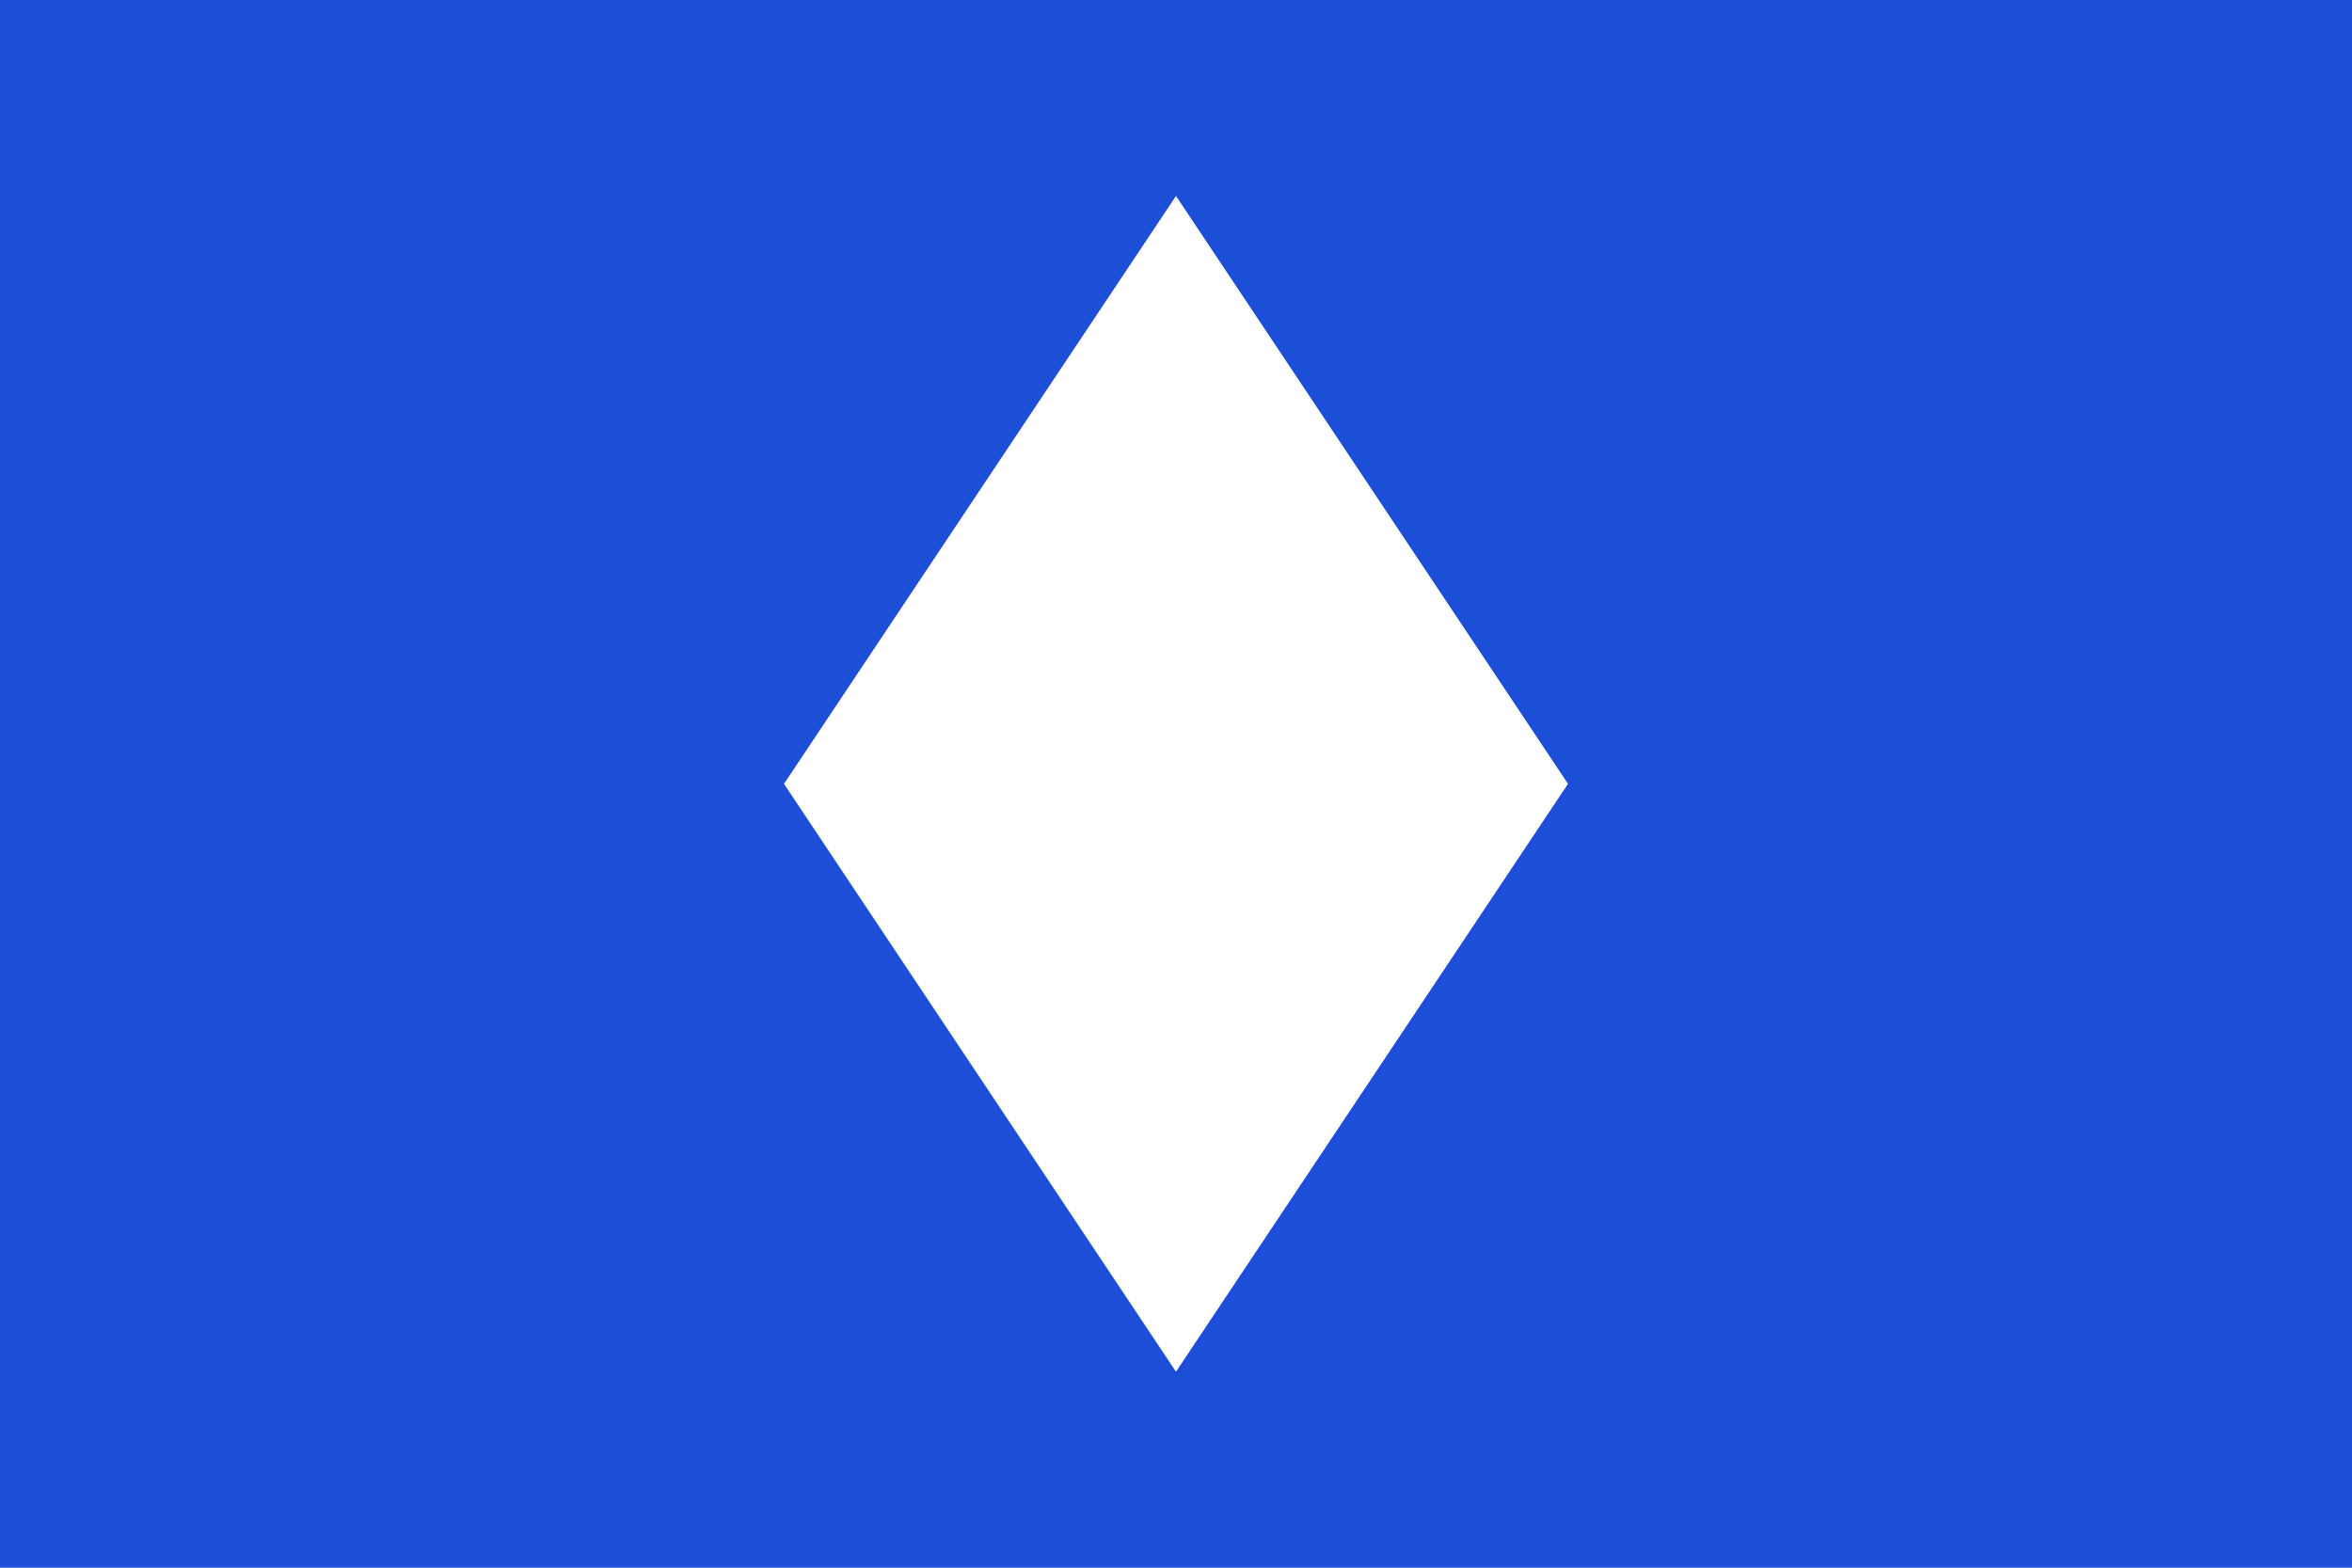
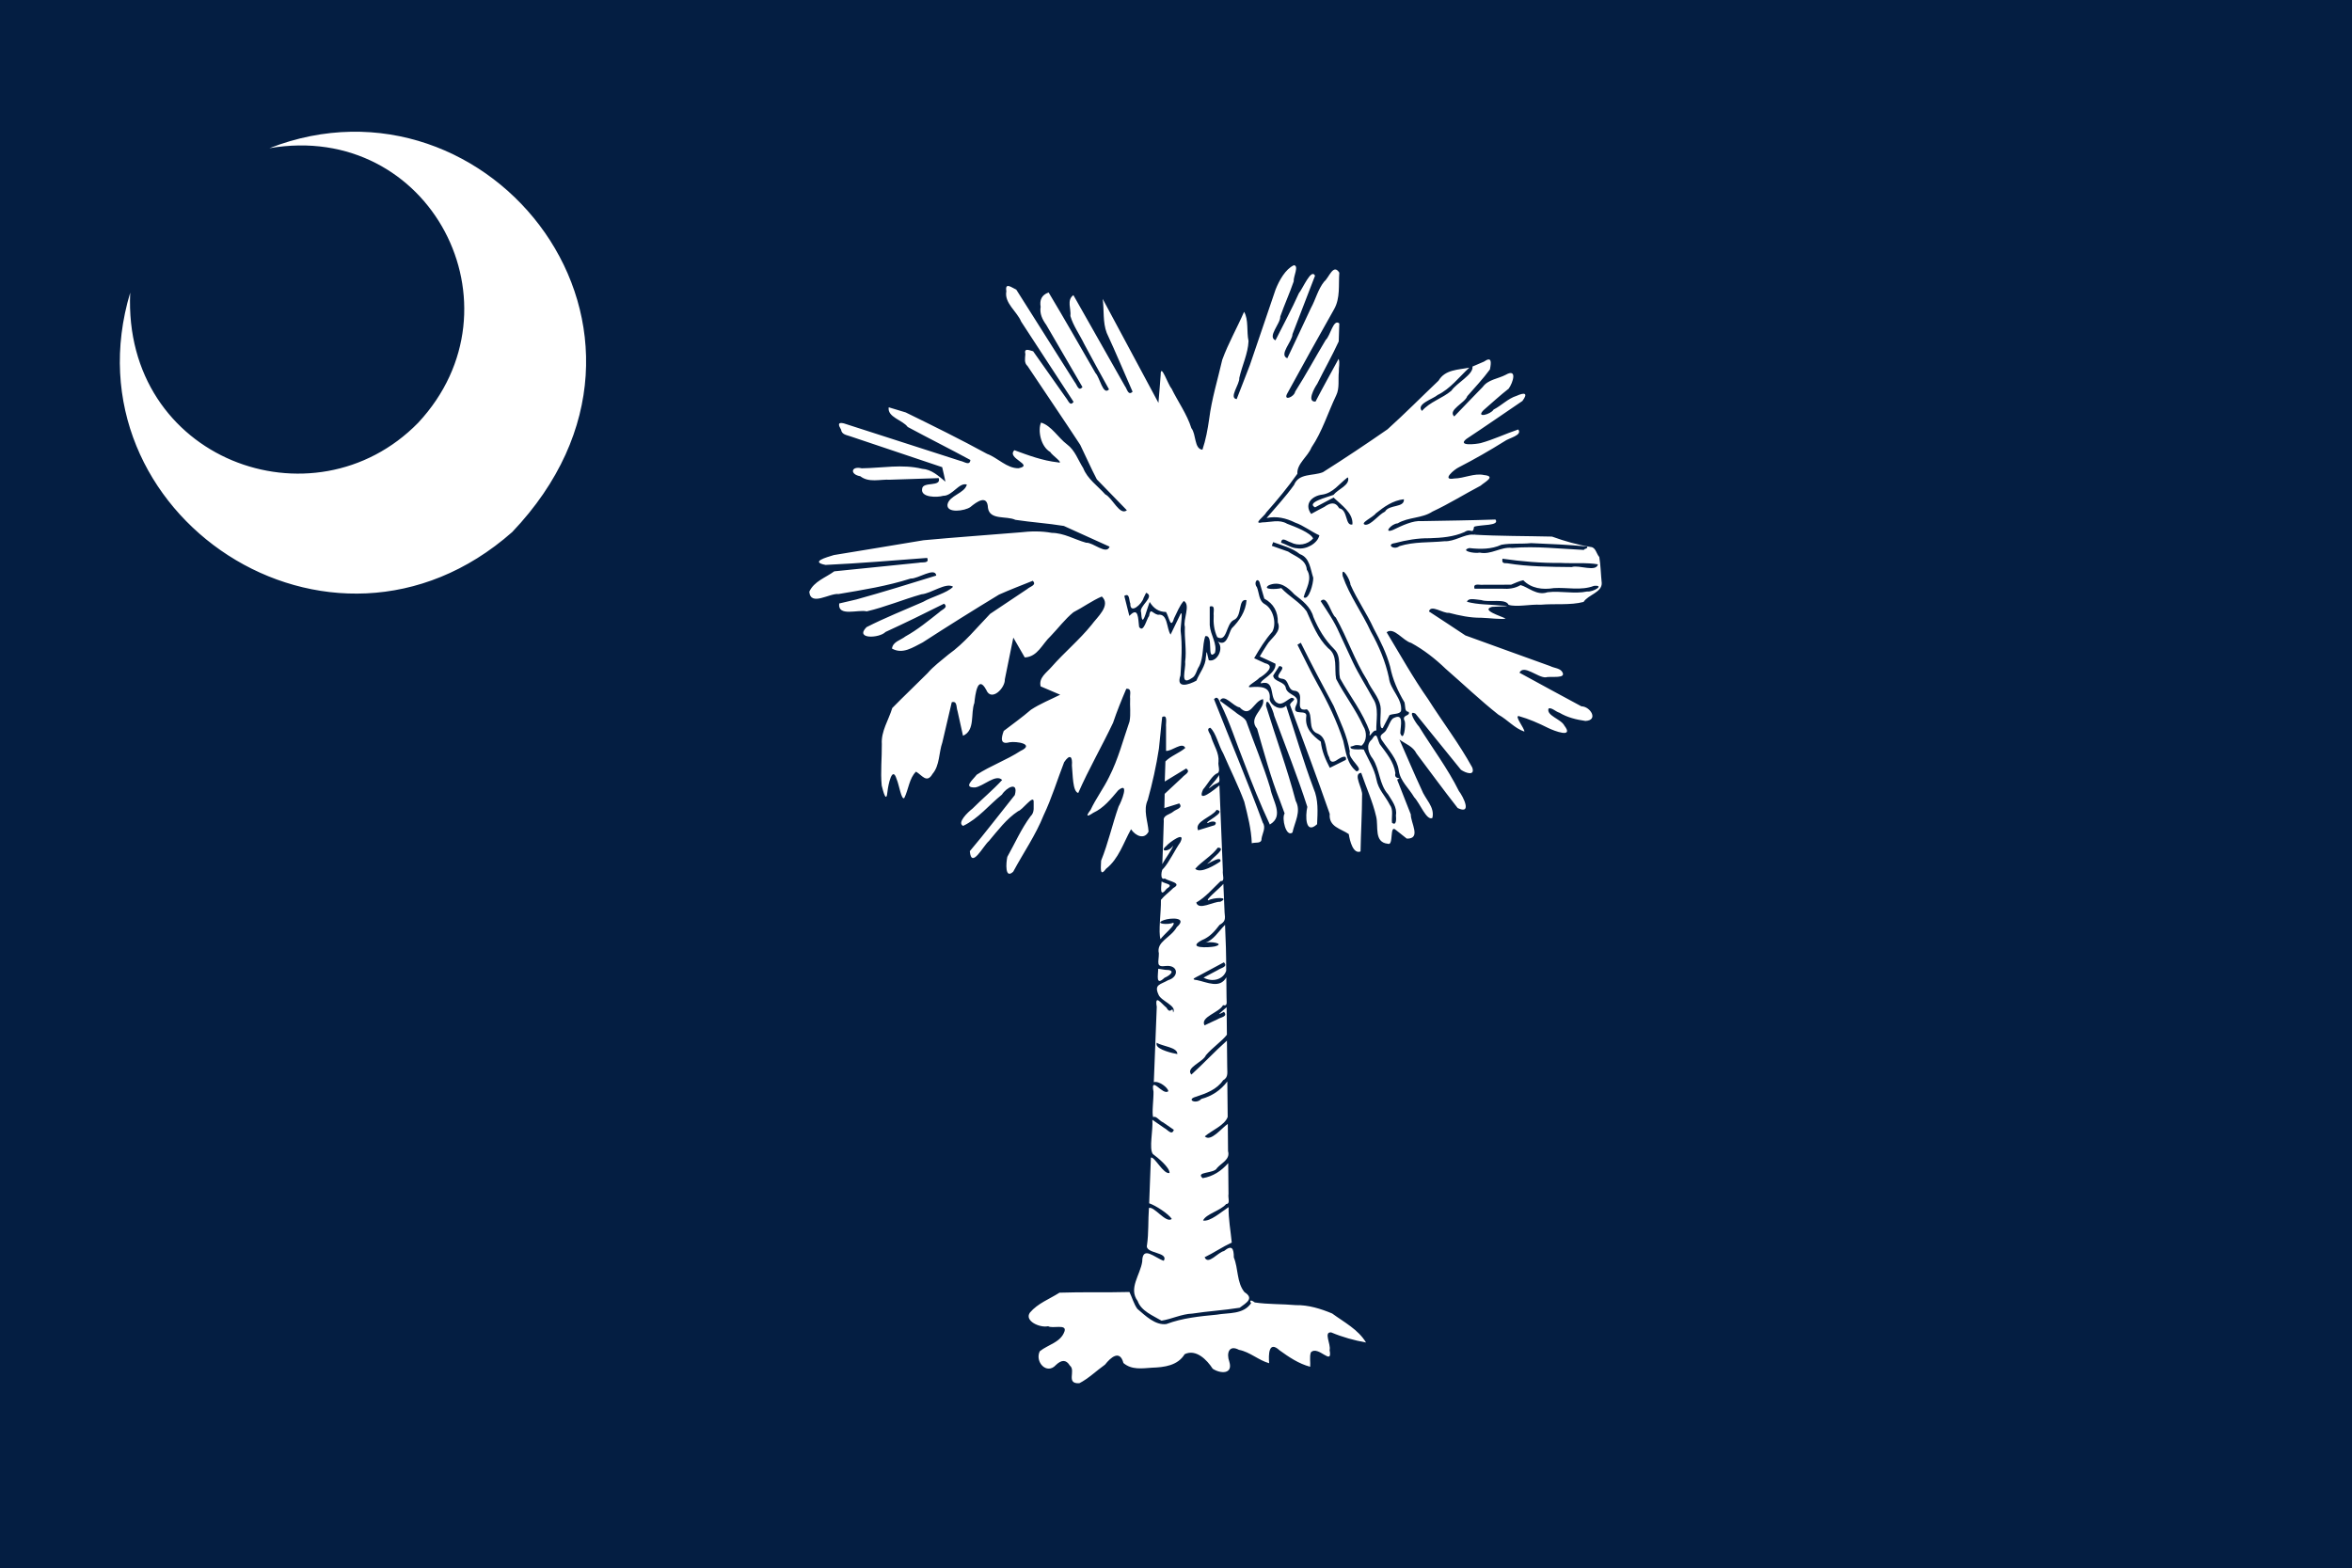
- <svg xmlns="http://www.w3.org/2000/svg" width="24" height="16" viewBox="0 0 24 16">
-   <rect x="0" y="0" width="24" height="16" fill="#1D4ED8" />
-   <polygon points="12,2 16,8 12,14 8,8" fill="#FFFFFF" />
+ <svg xmlns="http://www.w3.org/2000/svg" width="750" height="500" xml:space="preserve">
+   <rect style="opacity:1;fill:#041e42;fill-rule:nonzero;stroke:none;stroke-width:1;stroke-linecap:butt;stroke-linejoin:miter;stroke-miterlimit:4;stroke-dasharray:none;stroke-dashoffset:0;fill-opacity:1" x="-375" y="-250" rx="0" ry="0" width="750" height="500" transform="matrix(1.00067 0 0 1.001 375.25 250.25)" />
+   <path style="stroke:none;stroke-width:1;stroke-dasharray:none;stroke-linecap:butt;stroke-dashoffset:0;stroke-linejoin:miter;stroke-miterlimit:4;fill:#fff;fill-rule:evenodd;opacity:1" d="M41.52 93.346C20.372 163.847 105.406 220.814 163.328 169.699c60.744-63.782-7.044-149.927-77.441-122.428 51.379-8.834 82.004 50.53 47.455 87.572-33.371 34.089-94.226 11.688-91.822-41.497zM412.563 84.605c-2.695 1.253-4.686 4.898-5.823 7.775-2.699 8.032-5.474 16.047-8.186 24.064-1.415 3.606-2.781 7.274-4.207 10.852-2.616-.353 1.032-4.823.831-6.736.865-3.926 2.787-7.764 2.951-11.771-.658-3.0.067-6.894-1.423-9.336-2.223 5.13-5.039 10.044-6.953 15.289-1.439 6.295-3.37 12.477-4.177 18.9-.482 3.325-1.067 6.603-2.146 9.791-2.662-.248-1.959-4.94-3.525-6.874-1.421-4.519-4.282-8.429-6.35-12.67-1.057-1.051-3.485-8.437-3.441-4.321-.238 2.974-.442 5.951-.714 8.922-5.917-11.057-11.851-22.105-17.775-33.159.482 3.591-.015 7.461 1.29 10.854 2.873 6.194 5.498 12.499 8.242 18.75-1.444 1.367-1.735-.892-2.456-1.81-5.473-9.663-10.946-19.326-16.419-28.989-2.21 1.553-.671 4.416-.956 6.655.903 3.139 2.983 5.951 4.4 8.924 2.59 4.846 5.253 9.669 7.913 14.465-1.907 2.102-2.945-3.85-4.31-5.191-4.949-8.586-9.847-17.203-14.943-25.703-2.233.772-2.924 2.407-2.548 4.571-.369 2.168.529 4.012 1.783 5.754 3.829 6.628 7.695 13.235 11.556 19.844-1.308 1.519-1.708-.7-2.471-1.588-6.213-9.831-12.426-19.663-18.639-29.494-1.512-.68-3.65-2.495-3.166.518-.719 3.771 3.38 6.408 4.72 9.67 5.526 8.55 11.221 17.146 16.724 25.613-1.152 1.553-1.68-.43-2.423-1.283-3.492-4.952-6.983-9.904-10.475-14.856-1.304-.339-2.979-1.186-2.486.929-.086 1.343-.444 2.759.696 3.771 5.586 8.383 11.276 16.723 16.796 25.133 1.791 3.664 3.423 7.438 5.312 11.033 3.19 3.282 6.379 6.565 9.569 9.847-2.29 1.843-4.609-4.008-6.89-5.065-2.415-2.718-5.664-4.891-7.027-8.372-1.657-2.59-2.607-5.682-5.163-7.576-2.831-2.124-5.006-5.993-8.29-6.955-1.061 2.34-.196 7.605 2.984 9.414.317.873 4.775 3.875 2.327 3.259-4.8-.527-9.308-2.206-13.805-3.864-2.718 2.607 6.488 4.694 1.321 5.757-3.737.051-6.62-3.338-10.036-4.593-8.514-4.656-17.237-8.944-25.943-13.213-1.807-.545-3.615-1.09-5.422-1.636-.503 3.153 4.424 4.042 6.06 6.272 6.604 3.566 13.371 6.945 19.988 10.527-.212 1.989-2.007.485-3.208.293-12.385-3.988-24.77-7.976-37.155-11.965-2.08-.497-1.718.594-.876 1.998.207 1.623 1.82 1.704 3.078 2.173 9.722 3.262 19.435 6.552 29.163 9.797.383 1.533.704 3.081 1.038 4.625-2.21-1.82-4.388-3.902-7.415-4.099-6.332-1.568-12.857-.239-19.276-.165-3.426-.821-3.87 1.944-.458 2.534 2.741 2.13 6.276.934 9.463 1.103 5.183-.155 10.366-.321 15.548-.506.918 2.953-5.06.977-5.287 3.375-.598 2.848 4.776 2.848 6.715 2.266 2.964.05 5.019-4.344 7.538-3.596-.658 2.818-5.606 3.448-6.168 6.363-.373 2.921 5.588 2.061 7.303.813 1.989-1.653 5.414-4.148 5.597.279.579 4.001 5.869 2.452 8.746 3.807 5.127.782 10.377 1.106 15.457 1.946 4.86 2.206 9.737 4.395 14.587 6.611-.997 2.752-5.272-1.421-7.487-1.258-3.67-1.024-7.052-3.108-10.95-3.146-3.371-.619-6.756-.547-10.139-.153-10.248.856-20.517 1.551-30.753 2.508-9.526 1.609-19.076 3.15-28.601 4.724-2.419.751-7.68 2.169-2.643 3.146 10.815-.508 21.608-1.418 32.404-2.234.78 1.888-1.539 1.244-2.701 1.545-8.978.911-17.956 1.822-26.934 2.733-2.764 2.044-6.453 3.169-7.959 6.512.433 4.76 6.391.407 9.344.724 7.768-1.306 15.507-2.543 22.997-4.939 2.232.178 7.81-3.807 8.148-.944-8.469 2.613-16.96 5.261-25.501 7.628-1.819.425-3.637.85-5.456 1.275-.531 4.372 6.081 1.822 8.777 2.517 5.927-1.386 11.576-3.778 17.434-5.439 3.124-.257 7.856-3.919 10.119-2.415-2.011 2.053-6.682 3.137-9.602 4.836-6.027 2.637-12.139 5.058-18.014 8.052-3.869 3.92 4.111 3.56 6.071 1.53 6.276-2.879 12.474-5.918 18.657-9.018 1.516 1.254-.713 1.853-1.502 2.713-3.503 2.742-6.919 5.578-10.825 7.734-1.513 1.215-3.987 1.639-4.283 3.866 3.431 1.951 6.709-.415 9.784-1.951 8.038-5.204 16.169-10.294 24.35-15.258 3.537-1.584 7.166-2.956 10.759-4.404 1.388 1.386-.881 1.807-1.741 2.62-3.948 2.642-7.911 5.266-11.85 7.919-4.306 4.454-8.205 9.352-13.29 12.967-2.371 1.984-4.792 3.77-6.666 5.957-3.718 3.74-7.568 7.347-11.253 11.121-1.149 3.812-3.599 7.395-3.328 11.485.047 4.403-.453 8.854-.038 13.228.452 1.817 1.5 5.96 1.855 1.819.2-1.894 1.507-8.424 2.91-3.842.771 1.714 1.529 6.882 2.443 5.985 1.338-2.652 1.586-6.373 3.74-8.383 1.919 1.12 3.435 3.883 5.264.704 2.32-2.701 1.976-6.762 3.131-10.051.995-4.268 1.993-8.535 2.994-12.801 1.818-.526 1.388 1.676 1.841 2.805.582 2.63 1.164 5.261 1.746 7.891 3.969-1.72 2.349-7.085 3.628-10.479.254-2.544 1.063-9.241 3.795-4.129 1.605 3.849 6.051-.588 5.916-3.387.908-4.435 1.777-8.877 2.706-13.307 1.191 2.122 2.433 4.216 3.649 6.323 4.144-.192 5.57-4.349 8.258-6.812 2.416-2.508 4.57-5.414 7.251-7.596 3.055-1.575 5.918-3.678 9.06-5.034 3.066 2.834-1.561 6.661-3.303 9.092-3.888 4.803-8.686 8.76-12.756 13.41-1.607 1.854-4.12 3.411-3.446 6.171 2.042.91 4.172 1.738 6.229 2.661-3.107 1.557-6.446 2.897-9.312 4.782-2.776 2.401-5.772 4.532-8.683 6.764-.786 2.112-1.294 4.498 1.831 3.619 2.231-.384 8.238.57 3.517 2.767-4.437 2.9-9.575 4.711-13.968 7.582-1.216 1.624-4.482 4.173-.503 4.058 2.657-.382 6.635-4.431 8.609-2.381-2.793 3.086-6.413 6.064-9.469 9.147-1.557 1.205-5.009 4.554-2.965 5.495 4.843-2.315 8.245-6.667 12.371-9.982 1.45-2.303 5.335-4.349 4.105.141-4.79 5.963-9.42 12.096-14.348 17.903.496 5.832 4.246-1.674 6.094-3.239 2.881-3.401 5.559-7.044 9.324-9.531 1.307-.284 4.754-5.195 4.937-3.188-.088 1.67.428 3.534-.991 4.833-2.978 4.015-4.969 8.607-7.408 12.948-.403 1.874-.82 7.259 1.888 4.719 3.224-6.012 7.157-11.635 9.695-18.001 2.602-5.46 4.357-11.321 6.538-16.919 1.835-2.739 2.732-1.811 2.477 1.052.296 2.663.184 8.36 2.022 8.763 3.342-7.635 7.537-14.856 11.099-22.377 1.233-3.67 2.698-7.274 4.221-10.844 1.919-.201 1.038 1.883 1.227 3.093-.129 2.428.257 4.94-.189 7.316-2.07 5.945-3.623 12.076-6.51 17.704-1.75 3.619-4.224 6.88-5.917 10.52-1.696 2.209-1.067 2.226.845.927 3.38-1.548 5.65-4.45 7.994-7.211 3.686-2.956.949 3.766.1 5.192-2.005 5.684-3.302 11.648-5.572 17.262-.028 1.701-.618 5.612 1.549 2.618 4.068-3.181 5.549-8.276 7.983-12.622 1.476 2.156 4.252 3.402 5.597.743-.226-3.358-1.774-6.838-.263-10.09 1.493-5.379 2.719-10.859 3.561-16.373.405-3.352.631-6.742 1.046-10.082 1.865-.961 1.077 2 1.227 3.124v7.666c1.827.201 5.18-3.037 6.135-.912-1.844 1.58-4.661 2.558-6.331 4.277-.071 2.14-.142 4.28-.213 6.42 2.276-1.384 4.551-2.768 6.827-4.153 1.614 1.135-.525 1.92-1.257 2.859-1.867 1.742-3.734 3.484-5.601 5.226-.031 1.51-.063 3.02-.094 4.53 1.582-.497 3.176-.96 4.75-1.479 1.298 1.477-.941 1.81-1.869 2.58-1.05.975-3.409 1.142-3.068 2.976-.119 4.609-.288 9.216-.474 13.823.832-1.647 3.767-5.613 3.338-5.838-.962 1.883-4.463 2.009-2.079.05.991-1.204 6.393-5.049 4.486-1.207-1.859 2.682-3.475 6.252-5.427 8.454-.555-.054-1.221 3.888.461 3.109 1.397.95 5.708 1.384 2.73 3.038-1.274 1.279-2.869 2.417-3.949 3.782.088 3.857-.884 10.282-.129 12.523 1.138-1.599 4.883-4.488 4.097-5.243-1.579.755-6.393.395-3.024-.83 2.052-.778 7.784-.997 4.121 2.234-1.952 3.479-6.599 4.574-5.722 8.379.018 2.808-1.132 4.523 2.304 4.009 3.933-.344 4.207 3.488.662 4.537-2.438 1.423-4.569 1.33-3.096 4.562.759 2.124 6.004 3.557 4.688 5.757-.196-2.481-.754.957-2.111-1.532-1.67-1.332-3.82-4.499-3.114-.298-.307 8.014-.624 16.027-.941 24.041 1.653-.506 4.585 1.81 4.615 2.883-1.705 1.581-5.774-5.324-4.716.144.057 2.463-.591 7.014-.09 8.16.82-.69 2.123 1.283 3.13 1.624 1.149.795 2.298 1.589 3.447 2.384-.633 1.953-1.981-.06-3.059-.579-1.266-.877-2.533-1.753-3.799-2.63.297 3.258-1.134 9.253.177 10.938 1.495 1.102 5.401 4.271 5.305 6.042-1.933.516-4.724-5.251-5.941-4.922-.188 4.863-.362 9.726-.548 14.589 2.03.681 6.142 3.324 7.214 4.988-1.834 1.554-5.706-4.217-7.293-3.484-.288 3.928-.052 7.944-.615 11.826-.745 2.823 7.032 2.126 5.35 5.01-2.868-.946-6.849-5.049-6.872.254-.613 4.227-4.461 8.544-1.465 12.55 1.153 3.253 4.847 4.638 7.613 6.292 3.267-.515 6.403-2.13 9.805-2.257 5.014-.777 10.114-1.057 15.112-1.864 2.112-1.54 4.729-2.992 1.546-4.967-2.534-3.111-1.932-7.545-3.402-11.077-.003-2.875-.594-4.125-3.124-2.049-1.983.393-5.065 4.621-6.188 1.986 2.963-1.434 5.651-3.299 8.651-4.688-.355-3.762-1.082-7.504-1.007-11.294-2.37 1.529-5.871 4.707-8.146 4.269.928-2.117 5.461-3.048 7.391-5.275 1.403-.019.486-2.009.725-3.185-.032-3.28-.064-6.559-.096-9.839-2.196 2.479-4.824 4.246-8.148 4.782-2.472-2.161 3.773-1.383 4.58-3.223 1.495-1.689 4.258-2.741 3.517-5.38-.025-2.9-.05-5.8-.075-8.7-1.932 1.283-5.472 5.884-7.338 3.978 2.018-1.798 6.385-3.517 7.3-6.207-.04-3.766-.079-7.533-.119-11.299-2.083 2.782-4.925 4.688-8.289 5.565-1.651 1.831-5.019.205-1.662-.711 3.275-1.086 6.582-2.272 8.619-5.249 1.851-.992 1.229-2.755 1.295-4.582-.03-2.683-.06-5.365-.089-8.048-3.912 3.468-7.445 7.314-11.326 10.822-2.043-2.156 3.796-4.026 4.625-6.166 1.931-2.314 5.206-4.551 6.696-6.54-.03-2.927-.06-5.854-.09-8.781-1.491 1.379-3.905 3.127-.849 1.479 1.368 1.54-1.033 1.697-2.04 2.365-1.385.649-2.775 1.289-4.158 1.945-1.446-2.716 4.68-4.047 5.901-6.436 1.653.406 1.041-1.152 1.116-2.76-.021-2.042-.043-4.083-.064-6.125-2.044 3.721-6.116 1.563-9.366.888-2.4-.196-.142-.928.856-1.522 2.575-1.383 5.149-2.765 7.724-4.148 1.452 1.465-.943 1.743-1.914 2.461-1.522.805-3.045 1.61-4.567 2.415 2.854 1.599 6.354.576 7.23-2.197.008-4.904-.134-9.723-.371-14.634-2.256 2.267-3.551 4.746-6.355 5.757 1.312-.606 6.72.181 3.083 1.133-2.086.417-9.05.682-4.177-1.975 2.489-.978 4.105-2.795 5.688-4.884 1.882-1.084 1.864-1.819 1.609-4.034-.128-3.018-.255-6.035-.383-9.053-1.142 1.404-6.007 5.249-4.766 5.245 1.456-.918 7.165-1.184 3.771.464-2.177-.138-6.882 2.894-7.656.237 3.033-1.742 5.263-4.461 7.796-6.858 1.483.19.506-1.99.692-3.338-.365-9.059-.73-18.118-1.095-27.178-1.425 1.265-7.391 6.087-5.21 1.301 1.463-1.676 2.953-4.608 4.577-5.178 1.063-.546.093-2.524.34-3.644.245-2.773-1.446-5.135-2.273-7.68-.058-1.04-2.007-2.858-.349-3.166 1.805 1.533 2.659 5.695 4.121 8.158 2.224 5.148 4.764 10.182 6.721 15.431 1.082 4.368 2.234 8.722 2.391 13.245 1.111-.405 3.183.265 3.106-1.467.259-1.704 1.49-3.461.409-5.092-4.872-13.259-10.413-26.254-15.564-39.405 1.222-1.269 1.627.461 2.106 1.492 2.997 5.974 4.954 12.4 7.451 18.595 2.534 6.718 5.199 13.398 8.249 19.898 4.694-2.731.812-7.621.149-11.594-2.194-7.266-5.159-14.277-7.701-21.428-.755-1.271-2.404-1.867-3.501-2.879-1.616-1.192-3.273-2.4-4.865-3.581 1.324-2.5 4.263 1.895 6.295 2.112 3.494 3.681 4.354-1.977 7.454-2.627.869 3.19-5.024 5.772-1.886 9.456 2.261 7.714 4.29 15.506 7.285 22.978.496 1.347.997 2.692 1.49 4.04-1.013 1.456.43 7.688 2.495 6.082.708-3.364 2.86-6.694 1.032-10.094-2.682-10.251-6.364-20.209-9.464-30.339.041-3.692 2.347 1.574 2.605 3.161 3.563 9.677 7.418 19.265 10.568 29.083-.669 2.884-.648 8.984 3.115 5.537.169-3.851.469-7.794-1.133-11.42-3.258-8.67-5.847-17.594-8.746-26.395-1.656 1.801-4.769.076-5.253-1.913.556-4.373-3.055-4.251-6.316-3.97-1.426-.139 2.49-2.183 2.949-2.926 1.762-.968 5.516-3.932 1.896-4.727-1.157-.531-2.307-1.076-3.469-1.597 1.728-2.974 3.518-5.892 5.807-8.48 1.41-2.571.339-7.183-2.397-8.751-1.984-1.09-1.761-3.604-2.546-5.467-1.036-1.097.003-3.211.829-1.62.516 1.772 1.031 3.544 1.547 5.316 2.988 1.603 4.375 4.234 4.306 7.552 1.363 3.096-2.229 4.974-3.554 7.318-.789 1.148-1.456 2.385-2.199 3.566 1.663.784 3.362 1.497 5.002 2.328.344 3.126-5.051 5.193-4.656 6.26 5.237-1.405 2.058 5.893 6.011 6.491 1.343-.013 2.511-1.349 3.783-1.905 2.268.429-.952 1.486-.418 2.499 4.227 11.493 8.567 22.996 12.583 34.535-.383 4.175 3.595 4.72 6.072 6.449.343 2.226 1.408 6.453 3.756 5.545.101-5.955.474-11.944.491-17.877.34-2.033-3.114-6.959-.283-7.204 1.589 4.656 3.693 9.195 4.785 13.988.769 3.113-.763 8.17 3.701 8.633 1.97.801.445-6.354 2.556-4.406l3.492 2.768c4.725.113 1.212-5.067 1.29-7.708-1.486-3.694-2.897-7.434-4.373-11.137 2.2-.91-1.182.322-.545-2.037-.508-3.653-2.875-6.401-4.994-9.257-.899-1.936-.838-4.228-2.517-1.479-1.997 1.654-1.117 4.382.284 6.126 2.278 3.527 2.053 8.188 4.899 11.377 1.252 2.054 2.931 4.126 2.496 6.675.111 1.173.204 3.506-1.258 2.376-.195-1.991.535-4.144-.697-5.725-1.509-2.966-3.674-4.817-4.273-8.15-.654-3.351-2.523-6.215-3.932-9.249.316-.737-4.701.404-4.312-1.164 1.388-.195 1.142-.806 3.494-.283 1.781-1.506 1.763-4.342.566-6.229-2.363-5.295-6.002-9.936-8.651-15.069-.668-3.35.663-7.475-2.55-9.809-3.32-3.233-5-7.593-6.856-11.74-2.133-2.973-5.606-4.724-8.085-7.425-1.35.427-6.439.586-3.912-.938 3.482-1.393 5.879.594 8.096 2.952 2.527 1.965 5.211 3.997 6.058 7.223 1.576 3.767 3.628 7.252 6.547 10.143 2.572 2.415 1.244 6.276 1.929 9.374 3.166 5.743 7.402 10.987 9.532 17.24-.46 2.735.756-.875 2.055-.556-.123-3.097.955-7.285-1.048-10.171-2.091-3.888-4.527-7.637-6.418-11.609-1.316-2.835-2.927-6.38-4.394-9.474-1.54-3.575-3.778-6.785-5.894-10.031 2.109-2.206 3.208 4.149 4.845 5.254 3.684 6.517 6.003 13.716 10.03 20.049 1.175 2.78 3.666 5.219 4.193 8.179.405 1.77-.702 7.503.734 7.028.717-1.382 1.447-2.757 2.157-4.143 1.148-.544 3.42-.197 3.696-1.454.398-3.864-3.493-6.677-3.884-10.469-1.1-5.174-3.173-10.066-5.746-14.669-2.761-6.061-6.813-11.444-8.998-17.771-.578-3.691 2.415 1.021 2.477 2.744 2.125 4.835 5.227 9.178 7.422 13.998 2.091 3.921 4.09 7.875 5.239 12.193.787 4.06 2.462 7.814 4.576 11.37.363 1.623-.048 2.887 1.335 3.035.639 1.491-2.466.736-1.238 3.021.354 1.43-.371 6.832-1.443 3.758.094-2.535 1.289-6.658-2.333-4.717-.965.836-1.333 2.43-2.075 3.55-.61 1.523-2.891 1.416-1.338 3.577 2.031 3.025 4.734 5.717 5.265 9.482.431 3.358 3.22 5.633 4.908 8.534 1.83 1.88 3.976 7.637 5.811 6.604.82-3.575-2.319-5.96-3.468-9.066-2.456-5.254-4.684-10.613-7.03-15.918 1.906 1.375 4.335 2.176 5.422 4.432 4.364 5.812 8.654 11.683 13.139 17.401 4.699 2.257 1.813-3.601.378-5.443-3.584-7.232-8.49-13.702-12.724-20.562-.92-.938-3.861-5.502-1.114-4.097 4.833 5.965 9.666 11.93 14.499 17.895 1.633 1.116 4.582 2.045 3.601-.734-4.145-7.569-9.422-14.441-14.037-21.729-4.825-6.863-8.924-14.2-13.253-21.392 2.278-1.844 5.268 2.785 7.808 3.391 4.062 2.219 7.682 5.052 11.008 8.255 5.604 4.873 10.992 10.03 16.815 14.632 2.902 1.59 5.166 4.367 8.287 5.402.052-1.048-3.192-4.986-1.829-4.961 3.271.922 6.364 2.28 9.386 3.791 2.025.997 8.359 3.379 5.185-.749-1.01-2.066-5.822-3.184-5.036-5.425.893-.48 2.343 1.028 3.451 1.313 2.542 1.528 5.4 2.221 8.317 2.633 4.265-.191 1.585-4.633-1.296-4.662-6.611-3.522-13.171-7.147-19.751-10.722 1.364-2.763 5.827 1.624 8.4 1.479 1.503-.473 7.025.662 5.093-1.944-.818-1.002-2.509-1.035-3.68-1.645-9.015-3.265-18.048-6.49-27.053-9.781-3.842-2.588-7.748-5.097-11.609-7.645.59-2.366 4.461.682 6.386.44 3.373.881 6.763 1.609 10.267 1.567 2.25.062 6.969.634 7.788.26-1.49-.804-8.066-2.708-4.312-3.733 1.883-.116 7.801-.235 2.756-.423-3.579-.372-7.318-.244-10.774-1.194.442-1.279 2.23-.797 4.565-.549 2.549.874 7.712-.623 8.709 1.515 2.53.81 6.974-.23 10.23-.033 4.506-.396 9.462.226 13.683-.887 1.472-2.292 5.873-3.036 5.793-6.011-.294-2.761-.326-5.607-.779-8.315-.937-1.024-1.136-3.105-2.724-3.197-4.255-.698-8.324-1.868-12.358-3.317-8.396-.205-16.827-.129-25.199-.629-2.713-.177-5.943 2.28-9.06 2.108-4.816.484-9.735.086-14.405 1.575-1.801 1.396-4.305-.618-1.419-.977 3.608-.955 7.258-1.608 11.002-1.551 3.807-.122 7.634-.406 11.164-1.964 2.164-1.468 2.643 1.026 3.067-1.696 1.98-.751 8.318-.219 6.825-2.307-7.82.265-15.646.36-23.469.503-2.814-.278-6.402 1.46-9.186 2.8-3.263 1.319-.571-1.989 1.447-2.076 3.464-2.054 7.773-1.545 11.137-3.775 5.258-2.45 10.198-5.55 15.321-8.242 1.331-1.178 5.035-3.014 1.116-3.395-3.075-.709-6.362 1.062-9.547 1.099-4.201.742.005-2.919 1.584-3.624 4.906-2.522 9.706-5.28 14.398-8.205 1.489-1.136 5.881-1.911 4.467-3.807-3.977 1.328-7.915 3.229-11.986 4.341-1.377.328-7.623 1.1-4.538-1.335 5.997-3.961 11.899-8.067 17.845-12.098 1.981-2.661.546-2.729-1.831-1.643-2.753.838-4.805 3.089-7.37 4.398-.88 1.543-5.814 2.85-3.195.176 2.656-2.308 5.251-4.694 8.023-6.864 1.401-1.951 2.838-6.596-.968-4.407-2.453 1.292-5.607 1.484-7.316 3.87-3.02 3.139-6.097 6.256-9.082 9.409-2.182-2.046 3.461-4.302 4.156-6.469 2.451-2.807 5.032-5.536 7.232-8.538.465-2.461.573-4.194-1.925-2.479-1.214.522-2.429 1.045-3.643 1.567.365 2.539-5.023 5.19-6.732 7.708-2.894 2.47-6.829 3.508-9.375 6.449-2.034-2.172 3.563-3.821 5.002-5.096 4.069-1.98 6.822-5.71 10.099-8.714-3.585.727-7.716.579-9.815 4.153-5.428 5.159-10.71 10.5-16.265 15.51-6.772 4.696-13.655 9.298-20.606 13.685-3.179 1.28-7.697.228-9.203 4.062-2.656 3.735-5.801 7.077-8.76 10.567 3.182-.701 6.203.026 9.076 1.437 2.762.966 5.109 2.876 7.755 4.069-.59 2.629-4.217 4.622-7.072 4.14-1.794-.049-3.411-1.262-5.134-1.78.171-2.068 1.925-.399 3.096-.107 2.3 1.245 5.419.76 7.114-1.28-.884-1.815-5.576-3.649-8.299-4.663-2.471-1.485-5.303-.463-7.983-.43-3.17.72.885-2.089 1.353-3.186 3.508-3.943 6.865-8.009 9.909-12.324-.221-3.185 3.311-5.436 4.486-8.375 3.461-5.1 5.247-11.111 7.902-16.652 1.13-2.312.547-5.012.841-7.514-.084-1.357.397-2.837-.079-4.11-2.463 4.532-4.997 9.059-7.362 13.622-2.914.168-.3-4.45.54-5.65 2.24-4.527 4.766-8.977 6.86-13.539.061-1.909.121-3.818.182-5.727-1.887-1.64-2.837 3.956-4.335 5.267-3.279 5.46-6.307 11.101-9.726 16.458-.335 1.811-3.957 3.127-2.505.562 4.885-8.986 9.901-17.94 14.912-26.831 2.014-3.571 1.367-7.74 1.654-11.657-1.931-3.051-3.278 1.642-4.825 2.854-1.979 2.458-2.707 5.685-4.227 8.445-2.466 5.355-5.023 10.676-7.528 16.008-2.803-1.155 1.617-5.341 1.654-7.695 2.403-6.209 4.794-12.423 7.186-18.637-1.198-2.492-3.889 4.084-5.159 5.6-2.282 5.099-4.931 10.025-7.456 15.006-2.699-1.176 1.647-5.322 1.529-7.579 1.307-3.774 3.027-7.512 4.291-11.234-.19-1.405 1.801-5.057.031-5.128zm17.303 67.701c.621 2.482-3.118 3.614-4.656 5.537-1.933.721-8.845 2.418-5.87 3.972 1.966-1.042 3.937-2.075 5.901-3.123 2.513 2.385 6.314 4.938 6.017 8.58-2.388.599-1.369-4.679-4.211-5.17-1.31-2.267-2.968-1.688-4.732-.441-1.402.756-2.834 1.459-4.215 2.254-2.347-3.206.254-5.796 3.631-6.178 3.349-.523 5.299-3.409 7.82-5.336l.069-.057.245-.037zm17.806 6.921c.232 2.802-4.695 1.58-6.023 3.943-2.149 1.039-4.323 4.232-6.243 4.205-2.119-.413 2.547-2.46 3.29-3.612 2.686-2.153 5.428-4.136 8.976-4.536zm22.84 10.948c-.545.521-.163.417 0 0zm-64.524 2.737c2.92 1.098 6.031 1.796 8.503 3.814 3.194 1.13 3.345 4.783 4.272 7.541.09 1.777-1.446 7.43-3.057 6.221.651-2.606 2.962-5.817 1.01-8.798-.257-3.277-3.66-4.187-5.963-5.767-1.735-.615-3.47-1.231-5.205-1.846.147-.388.294-.776.44-1.164zm82.236.315c5.931.243 11.911.502 17.806 1.07.657.694-1.185.736-.912 1.101-7.637-.348-15.274-1.276-22.92-.643-3.58-.46-6.706 2.274-10.331 1.502-1.932.378-6.38-.654-3.337-1.457 3.472.389 7.007.431 10.247-1.057 3.07-.559 6.321-.185 9.447-.516zm-9.123 4.971c6.127.872 12.281 1.416 18.474 1.341 3.903.218 8.468-.172 11.974.45-.583 2.599-6.033.092-8.361.868-6.878-.082-13.77-.081-20.576-1.212-1.317.037-1.725-.17-1.51-1.447zm6.638 6.858c2.521 2.626 6.13 3.099 9.758 2.51 4.269-.276 8.643.88 12.784-.71 3.601-.335-.262 2.026-2.147 1.792-4.184.878-8.461-.283-12.687.247-3.376 1.195-6.143-1.652-8.566-2.285-1.813 1.071-3.804 1.303-5.852 1.152h-8.83c-.596-1.962 1.665-1.068 2.841-1.258 2.942-.021 5.895.042 8.83-.031 1.275-.499 2.515-1.158 3.87-1.416zm-120.271 3.995c3.066 1.262-2.492 4.298-1.587 6.295.137 2.094.384 3.583 1.367.69.45-1.353.866-2.718 1.353-4.058 1.239 2.044 2.868 3.188 5.222 3.209 1.006 1.726 1.488 5.637 2.547 2.024.97-1.865 1.719-4.02 3.115-5.547 2.27 1.296-.314 5.911.346 8.274-.187 3.724.605 7.451.078 11.185.326 2.223-1.867 7.88 2.084 5.182 1.364-.649 1.543-2.571 2.379-3.787 1.513-2.928.954-6.494 1.94-9.591 2.932-.752.27 8.145 3.098 5.323.825-3.011-1.406-5.547-1.651-8.878v-5.914c1.962-.596 1.068 1.665 1.258 2.841-.144 2.371.104 4.728 1.133 6.911 3.232 1.744 2.713-4.266 5.285-5.474 2.8-1.119 1.227-6.959 4.058-6.323-.263 3.599-2.268 6.576-4.75 9.029-1.017 1.715-1.491 5.854-4.404 4.184 2.114 2.168-.285 6.715-2.894 5.946-.577-1.927-.623-4.182-.93-.888-.091 2.748-2.013 4.923-3.002 7.401-2.376 1.304-6.648 2.734-5.085-1.686.29-4.735.633-9.474.052-14.201-.055-1.553.791-6.437.019-5.477-1.092 2.209-2.136 4.457-3.228 6.672-1.352-2.024-.814-6.801-4.017-6.317-1.776-.353-2.404-2.473-2.841.402-.787.85-1.764 5.603-3.177 3.461-.345-2.615-.128-6.676-3.115-3.492-.549-2.125-1.068-4.258-1.604-6.386 1.76-1.068 1.448 1.341 1.916 2.442-.101 3.613 3.763.092 4.219-1.781.271-.557.543-1.113.818-1.667zm49.329 15.95c3.353 6.795 6.907 13.512 10.508 20.197 1.944 4.744 4.293 9.376 5.112 14.482-.769 2.424 4.946 5.713 2.155 6.344-3.082-2.408-3.399-6.234-4.247-9.753-2.013-6.278-4.915-12.263-8.137-18.018-2.323-4.131-4.295-8.426-6.461-12.624.357-.21.713-.419 1.07-.629zm-6.858 7.425c3.206.367-2.913 3.703 1.074 4.078 2.065.339 1.532 3.258 3.403 3.749 4.709.269-.51 6.969 4.331 5.984 2.324 1.829-.119 6.564 3.523 7.771 3.027 1.455 2.169 5.044 3.584 7.53.336 1.906 1.428 1.619 2.743.679.979-.648 2.937-1.659 2.569.131-1.707.849-3.415 1.694-5.121 2.545-1.359-2.634-2.57-5.348-2.863-8.337-2.666-2.005-5.082-4.236-4.664-7.9.633-2.81-4.719.052-3.306-3.484 1.854-3.594-2.296-3.131-3.152-5.543-.237-2.419-3.865-2.024-4.073-4.151.597-1.051 1.349-2.003 1.951-3.052zm-19.222 34.7c-.526 1.565-5.561 6.263-1.838 3.294 1.926-1.165 2.201-.407 1.852-2.99l-.01-.218-.004-.086zm-.755 11.168c3.639.62-4.525 4.122-2.772 4.21 1.068-.776 3.35-.676 2.165.669-1.769.544-3.539 1.089-5.308 1.633-1.319-2.825 4.479-4.235 5.852-6.449l.063-.063zm.378 12.049c2.987.093-1.636 3.111-2.485 4.404-3.259 2.65 3.875-2.627 3.303-.007-1.365.958-6.321 4.075-8.033 2.35 2.143-2.439 5.215-4.031 7.215-6.748zm-17.932 10.791c-.166 2.299-.605 5.19 1.607 2.331 2.46-1.51-.258-1.443-1.607-2.331zm-1.07 27.842c-.054 2.16-.869 5.597 1.982 2.894 2.111-.918 3.691-2.576.295-2.547-.758-.123-1.52-.23-2.277-.347zm-.535 23.595c1.898 1.158 6.747 1.447 6.624 3.61-1.359-.211-6.385-1.37-6.624-3.007v-.603zm-8.651 79.499c-7.431.205-14.886-.035-22.305.22-3.206 2.043-6.911 3.386-9.418 6.342-1.898 2.667 3.187 4.952 5.801 4.354 1.318.875 6.022-.837 5.222 1.636-1.231 3.571-5.247 4.198-7.896 6.355-1.634 3.395 2.244 7.611 5.159 4.373 1.728-1.641 3.218-1.83 4.442.195 2.023 1.586-1.417 5.855 3.014 5.625 2.894-1.458 5.477-4.005 8.196-5.935 1.804-2.306 4.723-4.87 5.867-.514 2.649 2.265 5.971 1.703 9.137 1.493 3.888-.133 8.168-.655 10.402-4.317 3.634-1.736 7.099 1.809 8.931 4.654 2.454 1.611 6.545 1.824 5.294-2.258-.964-2.671-.13-5.496 3.081-3.774 3.517.672 6.247 3.336 9.621 4.265-.204-2.565-.239-7.396 3.321-4.113 3.001 2.175 6.137 4.284 9.767 5.246.13-1.515-.27-3.173.22-4.593 2.333-2.398 7.001 4.637 5.977-.724.486-1.84-2.034-5.908.535-5.631 3.546 1.496 7.288 2.53 11.074 3.209-2.507-4.168-6.982-6.458-10.791-9.249-3.678-1.531-7.564-2.745-11.588-2.669-4.342-.396-8.79-.215-13.075-.851-1.835-1.333-1.532-.143-1.197.247-2.561 3.671-7.138 2.96-11.013 3.654-5.414.517-10.883 1.059-16.011 2.984-3.544.461-6.68-2.666-9.245-4.846-1.127-1.562-1.662-3.614-2.52-5.378z" />
</svg>
